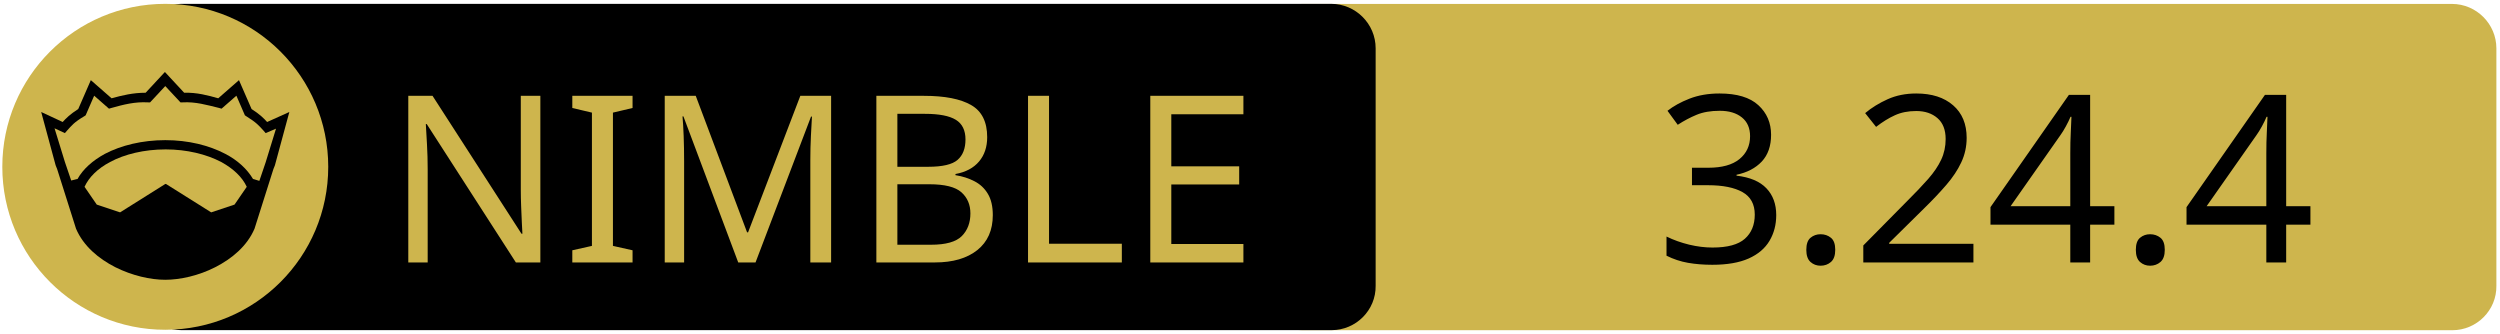
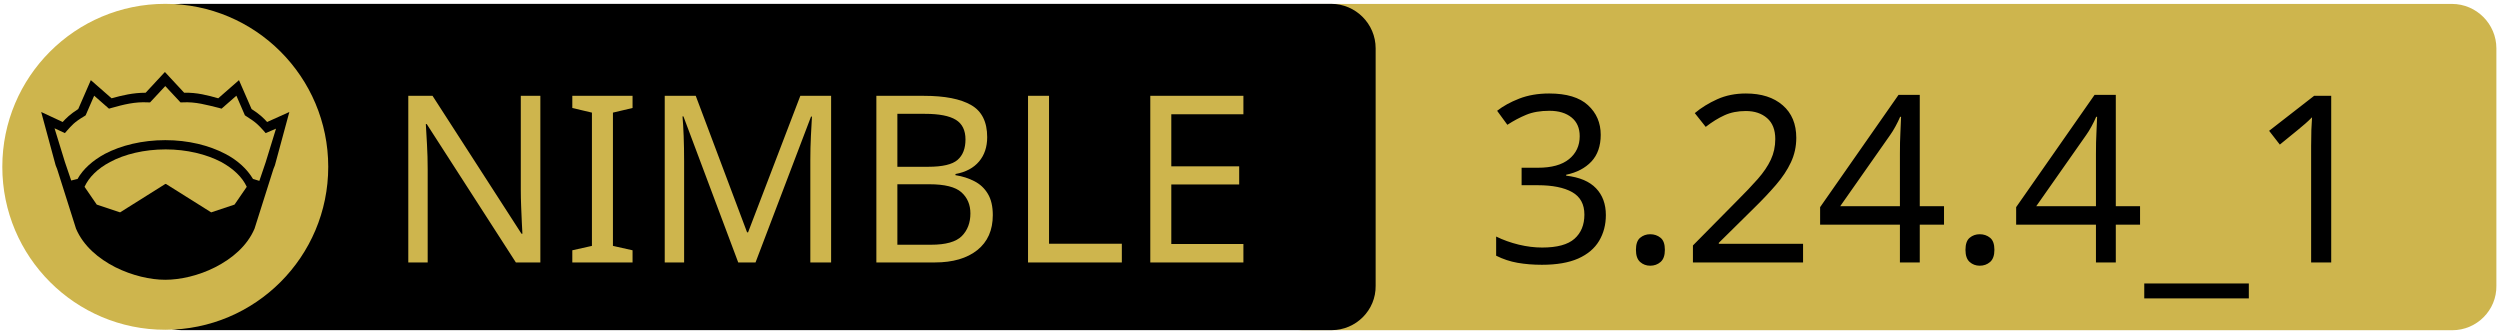
<svg xmlns="http://www.w3.org/2000/svg" xmlns:xlink="http://www.w3.org/1999/xlink" width="675" height="90" xml:space="preserve" version="1.1">
  <a xlink:href="https://github.com/777shuang/DxLib">
    <g>
      <path fill="#CEB54D" id="svg_15" d="m662.123,89.159l-310.5,0c-6.6,0 -12,-5.4 -12,-12l0,-64.1c0,-6.6 5.4,-12 12,-12l310.4,0c6.6,0 12,5.4 12,12l0,64.1c0.1,6.6 -5.3,12 -11.9,12z" />
      <path id="svg_1" d="m359.524,89.139l-310.5,0c-6.6,0 -12,-5.4 -12,-12l0,-64.1c0,-6.6 5.4,-12 12,-12l310.4,0c6.6,0 12,5.4 12,12l0,64.1c0.1,6.6 -5.3,12 -11.9,12z" />
      <rect id="svg_2" fill="none" height="45.9" width="315.3" class="st0" y="24.539" x="60.224" />
      <circle id="svg_4" fill="#CEB54D" r="44" cy="45.039" cx="44.624" class="st1" />
      <g id="XMLID_4_">
        <path id="svg_5" d="m78.124,30.239l-3.9,14.4l-0.4,1l-5.1,16.1c0,0 0,0 0,0c-2,4.7 -6.1,8.1 -10.6,10.4c-4.5,2.3 -9.5,3.4 -13.5,3.4c-4,0 -8.9,-1.1 -13.5,-3.4c-4.5,-2.3 -8.6,-5.7 -10.6,-10.4c0,0 0,0 0,0l-5.1,-16.1l-0.4,-1l-3.9,-14.4l5.8,2.7c0.9,-1 2,-2.1 4.2,-3.5l3.4,-7.8l5.6,4.9c2.9,-0.8 5.8,-1.5 9.2,-1.5l5.2,-5.6l5.2,5.6c3.4,-0.1 6.4,0.7 9.2,1.5l5.6,-4.9l3.4,7.8c2.2,1.4 3.3,2.5 4.2,3.5l6,-2.7z" />
        <g id="XMLID_6_">
          <g id="svg_6">
            <path id="svg_7" fill="#CEB54D" d="m66.624,50.439l-3.3,4.8l-6.3,2.1l-12.1,-7.6c-0.1,-0.1 -0.3,-0.1 -0.4,0l-12.1,7.6l-6.3,-2.1l-3.3,-4.8c1.2,-2.6 3.5,-4.9 6.9,-6.7c3.9,-2.1 9.2,-3.4 15,-3.4c5.7,0 11,1.3 15,3.4c3.3,1.8 5.7,4.1 6.9,6.7z" class="st1" />
          </g>
          <g id="svg_8" />
        </g>
        <g id="XMLID_5_">
          <g id="svg_9">
            <path id="svg_10" fill="#CEB54D" d="m74.524,34.739l-2.8,9.1l-1.7,5l-1.6,-0.5c0,0 -0.1,0 -0.1,0c-1.6,-2.7 -4.2,-5.1 -7.5,-6.8c-4.4,-2.3 -10,-3.7 -16.2,-3.7c-6.2,0 -11.9,1.4 -16.3,3.7c-3.3,1.8 -5.9,4.1 -7.4,6.8c0,0 -0.1,0 -0.1,0l-1.6,0.4l-1.7,-5l-2.8,-9.1l2.8,1.3l0.6,-0.7c1.2,-1.3 1.8,-2.2 4.7,-3.9l0.3,-0.2l2.3,-5.3l4,3.5l0.7,-0.2c3.2,-0.9 6.3,-1.7 9.8,-1.5l0.6,0l4.1,-4.4l4.1,4.4l0.6,0c3.5,-0.2 6.5,0.7 9.8,1.5l0.7,0.2l4,-3.5l2.3,5.3l0.3,0.2c2.9,1.8 3.5,2.6 4.7,3.9l0.6,0.7l2.8,-1.2z" class="st1" />
          </g>
          <g id="svg_11" />
        </g>
      </g>
      <text x="-442" y="-350.021" id="svg_16" font-size="63px" font-family="'PT Sans Caption', 'Tahoma', 'Helvetica Neue Medium', 'PT Sans', sans-serif" fill="#CEB54D" class="st1 st2 st3" transform="matrix(1 0 0 1 546.13 420.879)">NIMBLE</text>
-       <text x="-99.0" y="-350.012" id="svg_17" font-size="63.012px" font-family="'PT Sans Caption', 'Tahoma', 'Helvetica Neue Medium', 'PT Sans', sans-serif" fill="#000000" class="st1 st2 st3" transform="matrix(1 0 0 1 546.13 420.879)">3.24.4</text>
+       <text x="-145.0" y="-350.012" id="svg_17" font-size="63.012px" font-family="'PT Sans Caption', 'Tahoma', 'Helvetica Neue Medium', 'PT Sans', sans-serif" fill="#000000" class="st1 st2 st3" transform="matrix(1 0 0 1 546.13 420.879)">3.24.4_1</text>
    </g>
  </a>
</svg>
